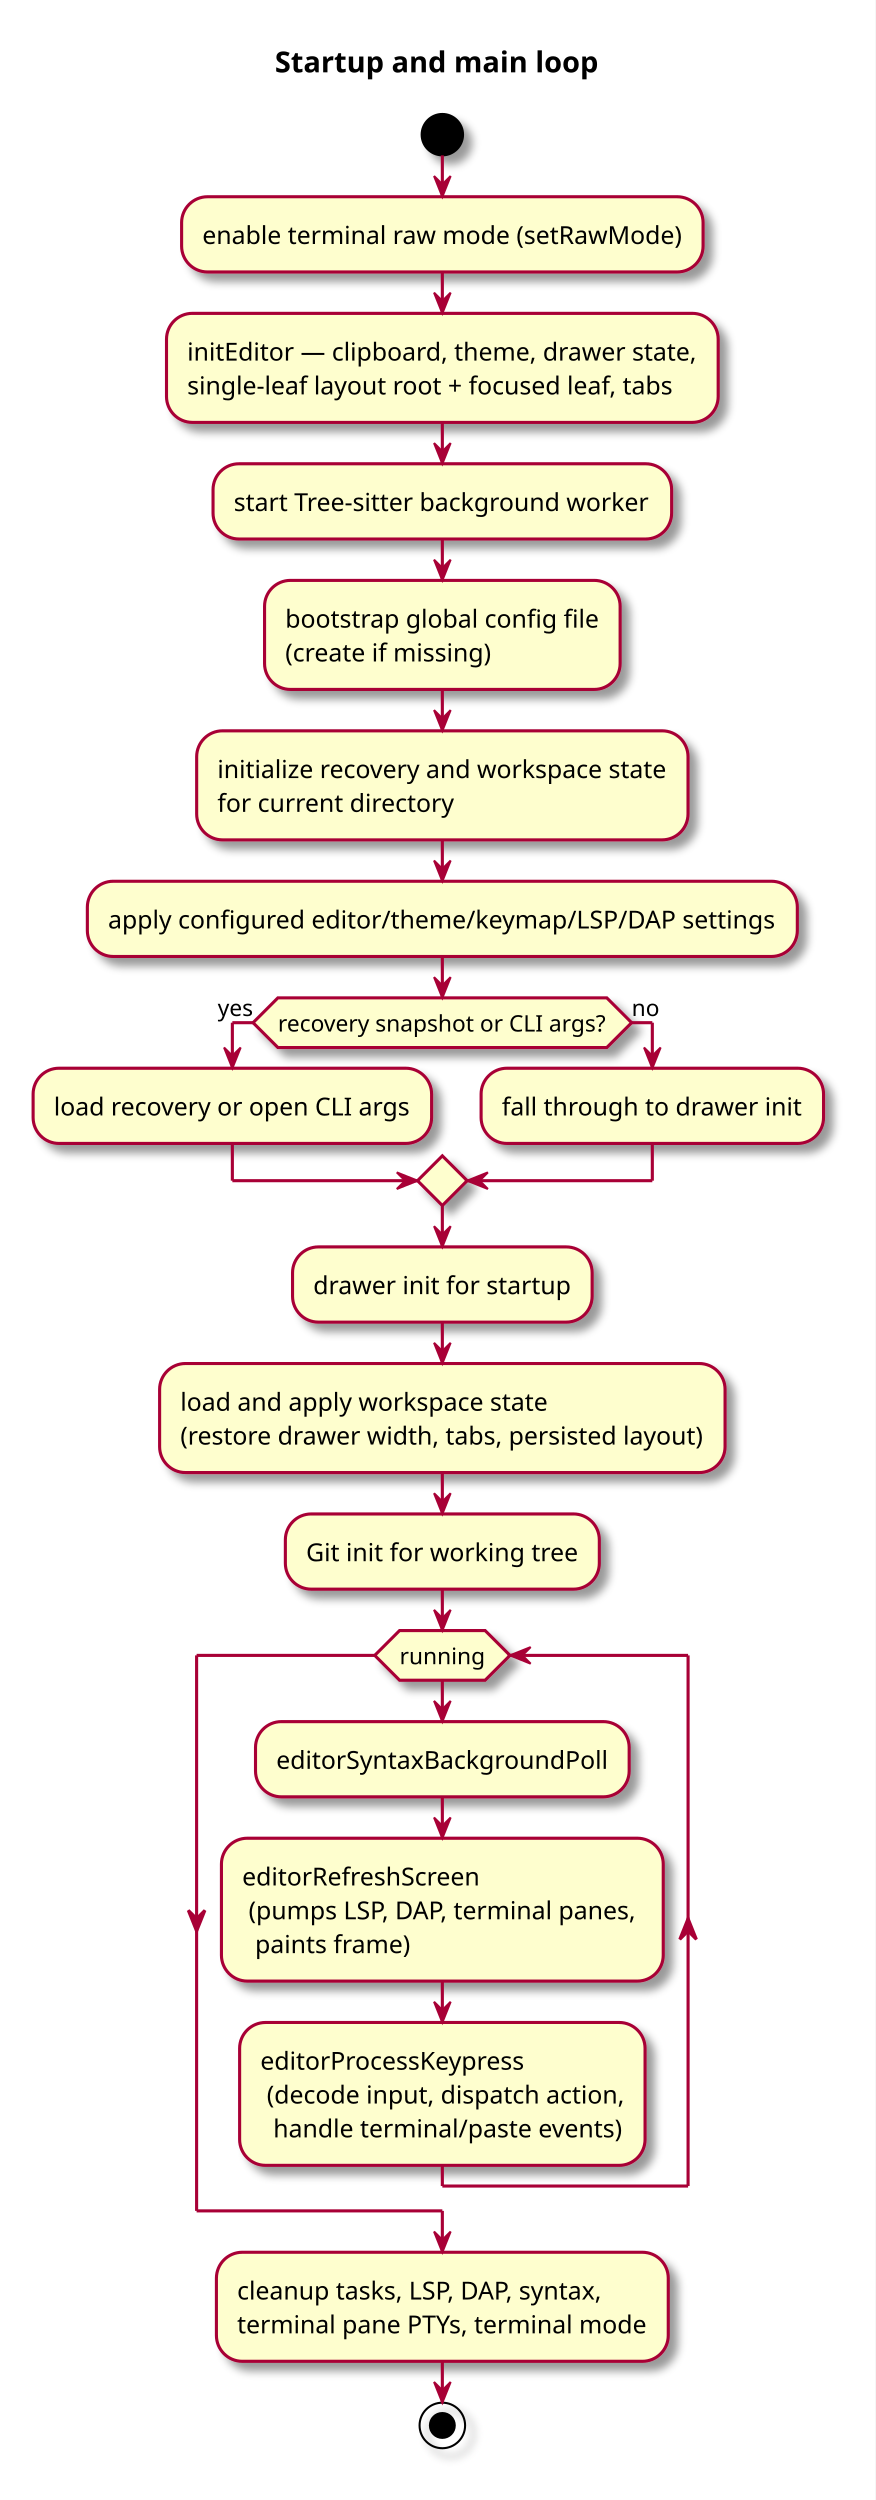
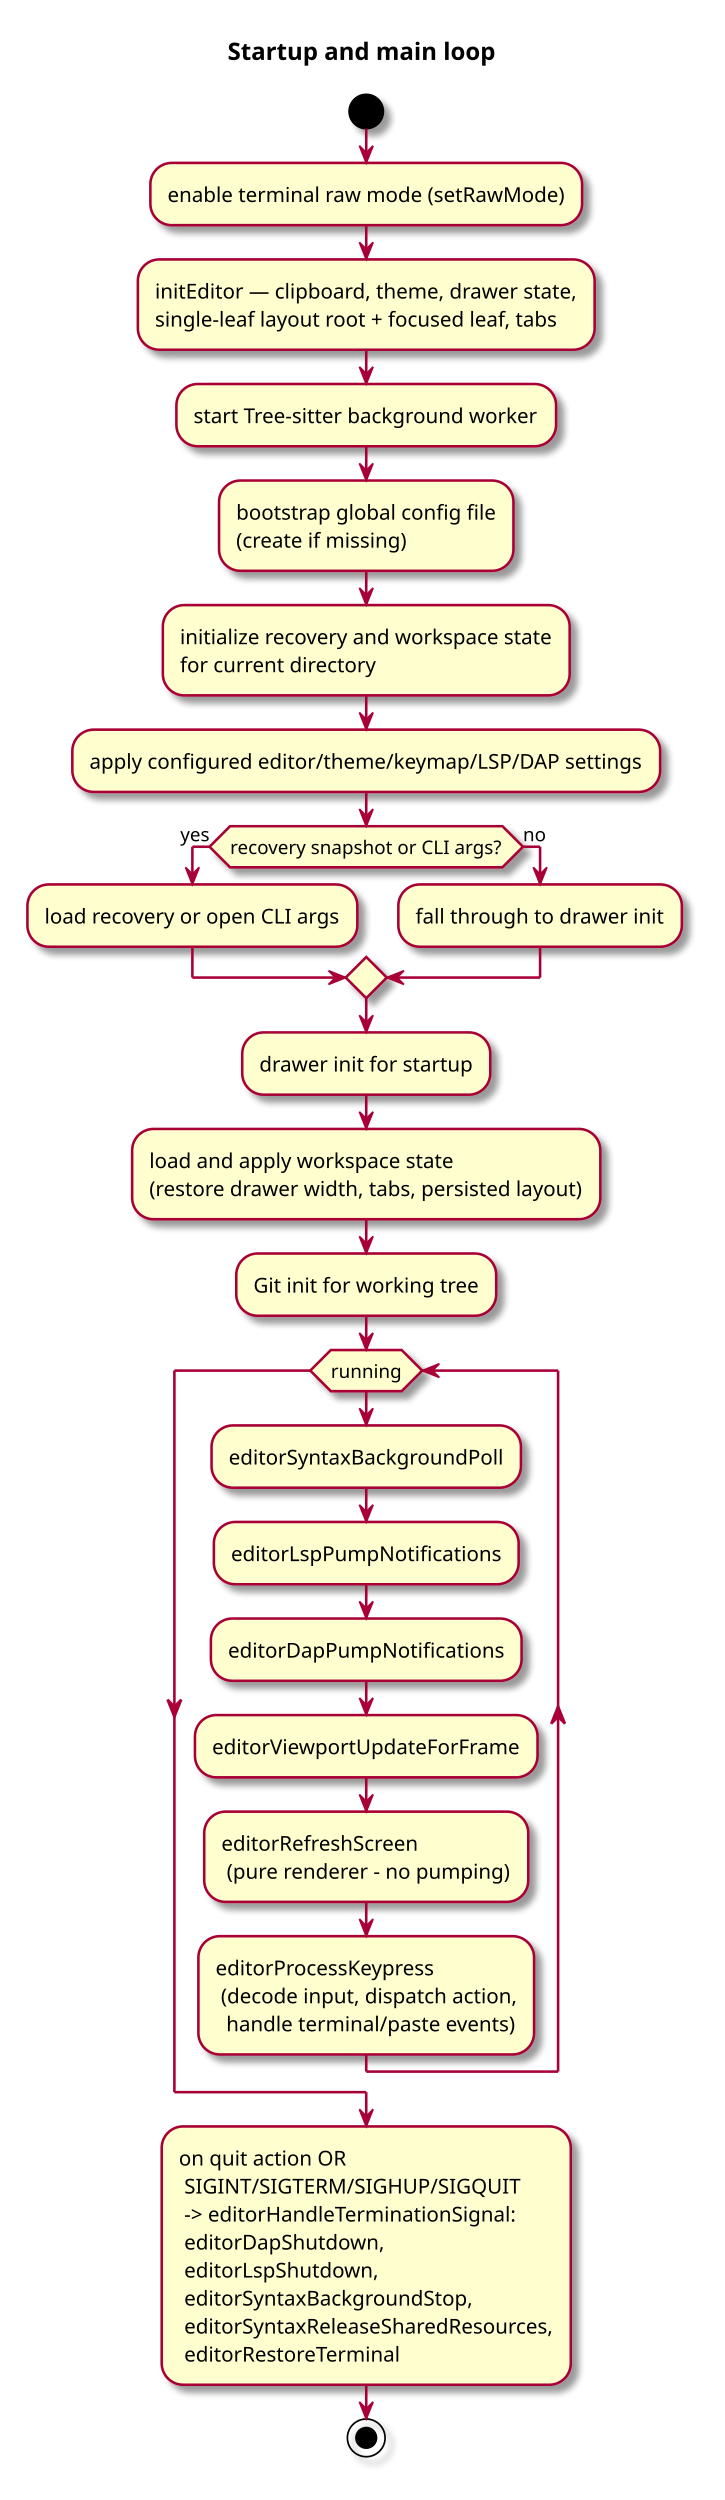
- <svg xmlns="http://www.w3.org/2000/svg" contentStyleType="text/css" data-diagram-type="ACTIVITY" height="1208px" preserveAspectRatio="none" style="width:423px;height:1208px;background:#FFFFFF;" version="1.1" viewBox="0 0 423 1208" width="423px" zoomAndPan="magnify">
+ <svg xmlns="http://www.w3.org/2000/svg" contentStyleType="text/css" data-diagram-type="ACTIVITY" height="1459px" preserveAspectRatio="none" style="width:423px;height:1459px;background:#FFFFFF;" version="1.1" viewBox="0 0 423 1459" width="423px" zoomAndPan="magnify">
  <defs>
-     <filter height="300%" id="f7oy2gi1yg2gf" width="300%" x="-1" y="-1">
+     <filter height="300%" id="femv6jhqu9wc8" width="300%" x="-1" y="-1">
      <feGaussianBlur result="blurOut" stdDeviation="2" />
      <feColorMatrix in="blurOut" result="blurOut2" type="matrix" values="0 0 0 0 0 0 0 0 0 0 0 0 0 0 0 0 0 0 .4 0" />
      <feOffset dx="4" dy="4" in="blurOut2" result="blurOut3" />
      <feBlend in="SourceGraphic" in2="blurOut3" mode="normal" />
    </filter>
  </defs>
  <rect width="100%" height="100%" fill="#FFFFFF" />
  <g>
    <g class="title" data-source-line="3">
      <text fill="#000000" font-family="sans-serif" font-size="14" font-weight="700" lengthAdjust="spacing" textLength="156.309" x="132.812" y="34.966">Startup and main loop</text>
    </g>
-     <ellipse cx="213.738" cy="65.068" fill="#000000" filter="url(#f7oy2gi1yg2gf)" rx="10" ry="10" style="stroke:#000000;stroke-width:1;" />
-     <rect fill="#FEFECE" filter="url(#f7oy2gi1yg2gf)" height="36.344" rx="12.5" ry="12.5" style="stroke:#A80036;stroke-width:1.5;" width="251.974" x="87.751" y="95.068" />
+     <ellipse cx="213.738" cy="65.068" fill="#000000" filter="url(#femv6jhqu9wc8)" rx="10" ry="10" style="stroke:#000000;stroke-width:1;" />
+     <rect fill="#FEFECE" filter="url(#femv6jhqu9wc8)" height="36.344" rx="12.5" ry="12.5" style="stroke:#A80036;stroke-width:1.5;" width="251.974" x="87.751" y="95.068" />
    <text fill="#000000" font-family="sans-serif" font-size="12" lengthAdjust="spacing" textLength="231.974" x="97.751" y="117.896">enable terminal raw mode (setRawMode)</text>
-     <rect fill="#FEFECE" filter="url(#f7oy2gi1yg2gf)" height="52.688" rx="12.5" ry="12.5" style="stroke:#A80036;stroke-width:1.5;" width="266.566" x="80.455" y="151.412" />
+     <rect fill="#FEFECE" filter="url(#femv6jhqu9wc8)" height="52.688" rx="12.5" ry="12.5" style="stroke:#A80036;stroke-width:1.5;" width="266.566" x="80.455" y="151.412" />
    <text fill="#000000" font-family="sans-serif" font-size="12" lengthAdjust="spacing" textLength="246.566" x="90.455" y="174.24">initEditor — clipboard, theme, drawer state,</text>
    <text fill="#000000" font-family="sans-serif" font-size="12" lengthAdjust="spacing" textLength="235.034" x="90.455" y="190.584">single-leaf layout root + focused leaf, tabs</text>
-     <rect fill="#FEFECE" filter="url(#f7oy2gi1yg2gf)" height="36.344" rx="12.5" ry="12.5" style="stroke:#A80036;stroke-width:1.5;" width="221.589" x="102.943" y="224.1" />
+     <rect fill="#FEFECE" filter="url(#femv6jhqu9wc8)" height="36.344" rx="12.5" ry="12.5" style="stroke:#A80036;stroke-width:1.5;" width="221.589" x="102.943" y="224.1" />
    <text fill="#000000" font-family="sans-serif" font-size="12" lengthAdjust="spacing" textLength="201.589" x="112.943" y="246.928">start Tree-sitter background worker</text>
-     <rect fill="#FEFECE" filter="url(#f7oy2gi1yg2gf)" height="52.688" rx="12.5" ry="12.5" style="stroke:#A80036;stroke-width:1.5;" width="171.813" x="127.832" y="280.444" />
+     <rect fill="#FEFECE" filter="url(#femv6jhqu9wc8)" height="52.688" rx="12.5" ry="12.5" style="stroke:#A80036;stroke-width:1.5;" width="171.813" x="127.832" y="280.444" />
    <text fill="#000000" font-family="sans-serif" font-size="12" lengthAdjust="spacing" textLength="151.813" x="137.832" y="303.272">bootstrap global config file</text>
    <text fill="#000000" font-family="sans-serif" font-size="12" lengthAdjust="spacing" textLength="99.685" x="137.832" y="319.617">(create if missing)</text>
-     <rect fill="#FEFECE" filter="url(#f7oy2gi1yg2gf)" height="52.688" rx="12.5" ry="12.5" style="stroke:#A80036;stroke-width:1.5;" width="237.418" x="95.029" y="353.133" />
+     <rect fill="#FEFECE" filter="url(#femv6jhqu9wc8)" height="52.688" rx="12.5" ry="12.5" style="stroke:#A80036;stroke-width:1.5;" width="237.418" x="95.029" y="353.133" />
    <text fill="#000000" font-family="sans-serif" font-size="12" lengthAdjust="spacing" textLength="217.418" x="105.029" y="375.961">initialize recovery and workspace state</text>
    <text fill="#000000" font-family="sans-serif" font-size="12" lengthAdjust="spacing" textLength="114.817" x="105.029" y="392.305">for current directory</text>
-     <rect fill="#FEFECE" filter="url(#f7oy2gi1yg2gf)" height="36.344" rx="12.5" ry="12.5" style="stroke:#A80036;stroke-width:1.5;" width="343.054" x="42.211" y="425.821" />
+     <rect fill="#FEFECE" filter="url(#femv6jhqu9wc8)" height="36.344" rx="12.5" ry="12.5" style="stroke:#A80036;stroke-width:1.5;" width="343.054" x="42.211" y="425.821" />
    <text fill="#000000" font-family="sans-serif" font-size="12" lengthAdjust="spacing" textLength="323.054" x="52.211" y="448.649">apply configured editor/theme/keymap/LSP/DAP settings</text>
-     <polygon fill="#FEFECE" filter="url(#f7oy2gi1yg2gf)" points="134.275,482.165,293.202,482.165,305.202,494.165,293.202,506.165,134.275,506.165,122.275,494.165,134.275,482.165" style="stroke:#A80036;stroke-width:1.5;" />
+     <polygon fill="#FEFECE" filter="url(#femv6jhqu9wc8)" points="134.275,482.165,293.202,482.165,305.202,494.165,293.202,506.165,134.275,506.165,122.275,494.165,134.275,482.165" style="stroke:#A80036;stroke-width:1.5;" />
    <text fill="#000000" font-family="sans-serif" font-size="11" lengthAdjust="spacing" textLength="158.927" x="134.275" y="498.433">recovery snapshot or CLI args?</text>
    <text fill="#000000" font-family="sans-serif" font-size="11" lengthAdjust="spacing" textLength="17.083" x="105.192" y="490.942">yes</text>
    <text fill="#000000" font-family="sans-serif" font-size="11" lengthAdjust="spacing" textLength="13.453" x="305.202" y="490.942">no</text>
-     <rect fill="#FEFECE" filter="url(#f7oy2gi1yg2gf)" height="36.344" rx="12.5" ry="12.5" style="stroke:#A80036;stroke-width:1.5;" width="192.549" x="16" y="516.165" />
+     <rect fill="#FEFECE" filter="url(#femv6jhqu9wc8)" height="36.344" rx="12.5" ry="12.5" style="stroke:#A80036;stroke-width:1.5;" width="192.549" x="16" y="516.165" />
    <text fill="#000000" font-family="sans-serif" font-size="12" lengthAdjust="spacing" textLength="172.549" x="26" y="538.993">load recovery or open CLI args</text>
-     <rect fill="#FEFECE" filter="url(#f7oy2gi1yg2gf)" height="36.344" rx="12.5" ry="12.5" style="stroke:#A80036;stroke-width:1.5;" width="165.465" x="232.469" y="516.165" />
+     <rect fill="#FEFECE" filter="url(#femv6jhqu9wc8)" height="36.344" rx="12.5" ry="12.5" style="stroke:#A80036;stroke-width:1.5;" width="165.465" x="232.469" y="516.165" />
    <text fill="#000000" font-family="sans-serif" font-size="12" lengthAdjust="spacing" textLength="145.465" x="242.469" y="538.993">fall through to drawer init</text>
-     <polygon fill="#FEFECE" filter="url(#f7oy2gi1yg2gf)" points="213.738,558.509,225.738,570.509,213.738,582.509,201.738,570.509,213.738,558.509" style="stroke:#A80036;stroke-width:1.5;" />
-     <rect fill="#FEFECE" filter="url(#f7oy2gi1yg2gf)" height="36.344" rx="12.5" ry="12.5" style="stroke:#A80036;stroke-width:1.5;" width="144.765" x="141.356" y="602.509" />
+     <polygon fill="#FEFECE" filter="url(#femv6jhqu9wc8)" points="213.738,558.509,225.738,570.509,213.738,582.509,201.738,570.509,213.738,558.509" style="stroke:#A80036;stroke-width:1.5;" />
+     <rect fill="#FEFECE" filter="url(#femv6jhqu9wc8)" height="36.344" rx="12.5" ry="12.5" style="stroke:#A80036;stroke-width:1.5;" width="144.765" x="141.356" y="602.509" />
    <text fill="#000000" font-family="sans-serif" font-size="12" lengthAdjust="spacing" textLength="124.765" x="151.356" y="625.337">drawer init for startup</text>
-     <rect fill="#FEFECE" filter="url(#f7oy2gi1yg2gf)" height="52.688" rx="12.5" ry="12.5" style="stroke:#A80036;stroke-width:1.5;" width="273.226" x="77.125" y="658.853" />
+     <rect fill="#FEFECE" filter="url(#femv6jhqu9wc8)" height="52.688" rx="12.5" ry="12.5" style="stroke:#A80036;stroke-width:1.5;" width="273.226" x="77.125" y="658.853" />
    <text fill="#000000" font-family="sans-serif" font-size="12" lengthAdjust="spacing" textLength="177.541" x="87.125" y="681.681">load and apply workspace state</text>
    <text fill="#000000" font-family="sans-serif" font-size="12" lengthAdjust="spacing" textLength="253.226" x="87.125" y="698.025">(restore drawer width, tabs, persisted layout)</text>
-     <rect fill="#FEFECE" filter="url(#f7oy2gi1yg2gf)" height="36.344" rx="12.5" ry="12.5" style="stroke:#A80036;stroke-width:1.5;" width="151.701" x="137.888" y="731.541" />
+     <rect fill="#FEFECE" filter="url(#femv6jhqu9wc8)" height="36.344" rx="12.5" ry="12.5" style="stroke:#A80036;stroke-width:1.5;" width="151.701" x="137.888" y="731.541" />
    <text fill="#000000" font-family="sans-serif" font-size="12" lengthAdjust="spacing" textLength="131.701" x="147.888" y="754.37">Git init for working tree</text>
-     <rect fill="#FEFECE" filter="url(#f7oy2gi1yg2gf)" height="36.344" rx="12.5" ry="12.5" style="stroke:#A80036;stroke-width:1.5;" width="180.549" x="123.463" y="831.885" />
+     <rect fill="#FEFECE" filter="url(#femv6jhqu9wc8)" height="36.344" rx="12.5" ry="12.5" style="stroke:#A80036;stroke-width:1.5;" width="180.549" x="123.463" y="831.885" />
    <text fill="#000000" font-family="sans-serif" font-size="12" lengthAdjust="spacing" textLength="160.549" x="133.464" y="854.714">editorSyntaxBackgroundPoll</text>
-     <rect fill="#FEFECE" filter="url(#f7oy2gi1yg2gf)" height="69.032" rx="12.5" ry="12.5" style="stroke:#A80036;stroke-width:1.5;" width="213.477" x="106.999" y="888.23" />
-     <text fill="#000000" font-family="sans-serif" font-size="12" lengthAdjust="spacing" textLength="115.297" x="116.999" y="911.058">editorRefreshScreen</text>
-     <text fill="#000000" font-family="sans-serif" font-size="12" lengthAdjust="spacing" textLength="190.357" x="120.119" y="927.402">(pumps LSP, DAP, terminal panes,</text>
-     <text fill="#000000" font-family="sans-serif" font-size="12" lengthAdjust="spacing" textLength="75.228" x="123.239" y="943.746">paints frame)</text>
-     <rect fill="#FEFECE" filter="url(#f7oy2gi1yg2gf)" height="69.032" rx="12.5" ry="12.5" style="stroke:#A80036;stroke-width:1.5;" width="195.909" x="115.784" y="977.262" />
-     <text fill="#000000" font-family="sans-serif" font-size="12" lengthAdjust="spacing" textLength="128.209" x="125.784" y="1000.09">editorProcessKeypress</text>
-     <text fill="#000000" font-family="sans-serif" font-size="12" lengthAdjust="spacing" textLength="172.789" x="128.904" y="1016.434">(decode input, dispatch action,</text>
-     <text fill="#000000" font-family="sans-serif" font-size="12" lengthAdjust="spacing" textLength="168.817" x="132.024" y="1032.778">handle terminal/paste events)</text>
-     <polygon fill="#FEFECE" filter="url(#f7oy2gi1yg2gf)" points="193.069,787.885,234.407,787.885,246.407,799.885,234.407,811.885,193.069,811.885,181.069,799.885,193.069,787.885" style="stroke:#A80036;stroke-width:1.5;" />
+     <rect fill="#FEFECE" filter="url(#femv6jhqu9wc8)" height="36.344" rx="12.5" ry="12.5" style="stroke:#A80036;stroke-width:1.5;" width="177.861" x="124.808" y="888.23" />
+     <text fill="#000000" font-family="sans-serif" font-size="12" lengthAdjust="spacing" textLength="157.861" x="134.808" y="911.058">editorLspPumpNotifications</text>
+     <rect fill="#FEFECE" filter="url(#femv6jhqu9wc8)" height="36.344" rx="12.5" ry="12.5" style="stroke:#A80036;stroke-width:1.5;" width="181.317" x="123.079" y="944.574" />
+     <text fill="#000000" font-family="sans-serif" font-size="12" lengthAdjust="spacing" textLength="161.317" x="133.079" y="967.402">editorDapPumpNotifications</text>
+     <rect fill="#FEFECE" filter="url(#femv6jhqu9wc8)" height="36.344" rx="12.5" ry="12.5" style="stroke:#A80036;stroke-width:1.5;" width="199.929" x="113.773" y="1000.918" />
+     <text fill="#000000" font-family="sans-serif" font-size="12" lengthAdjust="spacing" textLength="179.929" x="123.773" y="1023.746">editorViewportUpdateForFrame</text>
+     <rect fill="#FEFECE" filter="url(#femv6jhqu9wc8)" height="52.688" rx="12.5" ry="12.5" style="stroke:#A80036;stroke-width:1.5;" width="189.117" x="119.18" y="1057.262" />
+     <text fill="#000000" font-family="sans-serif" font-size="12" lengthAdjust="spacing" textLength="115.297" x="129.179" y="1080.09">editorRefreshScreen</text>
+     <text fill="#000000" font-family="sans-serif" font-size="12" lengthAdjust="spacing" textLength="165.997" x="132.299" y="1096.434">(pure renderer - no pumping)</text>
+     <rect fill="#FEFECE" filter="url(#femv6jhqu9wc8)" height="69.032" rx="12.5" ry="12.5" style="stroke:#A80036;stroke-width:1.5;" width="195.909" x="115.784" y="1129.95" />
+     <text fill="#000000" font-family="sans-serif" font-size="12" lengthAdjust="spacing" textLength="128.209" x="125.784" y="1152.778">editorProcessKeypress</text>
+     <text fill="#000000" font-family="sans-serif" font-size="12" lengthAdjust="spacing" textLength="172.789" x="128.904" y="1169.122">(decode input, dispatch action,</text>
+     <text fill="#000000" font-family="sans-serif" font-size="12" lengthAdjust="spacing" textLength="168.817" x="132.024" y="1185.466">handle terminal/paste events)</text>
+     <polygon fill="#FEFECE" filter="url(#femv6jhqu9wc8)" points="193.069,787.885,234.407,787.885,246.407,799.885,234.407,811.885,193.069,811.885,181.069,799.885,193.069,787.885" style="stroke:#A80036;stroke-width:1.5;" />
    <text fill="#000000" font-family="sans-serif" font-size="11" lengthAdjust="spacing" textLength="41.338" x="193.069" y="804.154">running</text>
-     <rect fill="#FEFECE" filter="url(#f7oy2gi1yg2gf)" height="52.688" rx="12.5" ry="12.5" style="stroke:#A80036;stroke-width:1.5;" width="218.325" x="104.575" y="1088.294" />
-     <text fill="#000000" font-family="sans-serif" font-size="12" lengthAdjust="spacing" textLength="179.401" x="114.575" y="1111.122">cleanup tasks, LSP, DAP, syntax,</text>
-     <text fill="#000000" font-family="sans-serif" font-size="12" lengthAdjust="spacing" textLength="198.325" x="114.575" y="1127.466">terminal pane PTYs, terminal mode</text>
-     <ellipse cx="213.738" cy="1171.983" fill="none" filter="url(#f7oy2gi1yg2gf)" rx="11" ry="11" style="stroke:#000000;stroke-width:1;" />
-     <ellipse cx="213.738" cy="1171.983" fill="#000000" rx="6" ry="6" style="stroke:#000000;stroke-width:1;" />
+     <rect fill="#FEFECE" filter="url(#femv6jhqu9wc8)" height="150.753" rx="12.5" ry="12.5" style="stroke:#A80036;stroke-width:1.5;" width="238.738" x="94.369" y="1240.983" />
+     <text fill="#000000" font-family="sans-serif" font-size="12" lengthAdjust="spacing" textLength="97.693" x="104.369" y="1263.811">on quit action OR</text>
+     <text fill="#000000" font-family="sans-serif" font-size="12" lengthAdjust="spacing" textLength="196.321" x="107.489" y="1280.155">SIGINT/SIGTERM/SIGHUP/SIGQUIT</text>
+     <text fill="#000000" font-family="sans-serif" font-size="12" lengthAdjust="spacing" textLength="194.413" x="107.489" y="1296.499">-&gt; editorHandleTerminationSignal:</text>
+     <text fill="#000000" font-family="sans-serif" font-size="12" lengthAdjust="spacing" textLength="117.121" x="107.489" y="1312.843">editorDapShutdown,</text>
+     <text fill="#000000" font-family="sans-serif" font-size="12" lengthAdjust="spacing" textLength="113.665" x="107.489" y="1329.187">editorLspShutdown,</text>
+     <text fill="#000000" font-family="sans-serif" font-size="12" lengthAdjust="spacing" textLength="168.613" x="107.489" y="1345.531">editorSyntaxBackgroundStop,</text>
+     <text fill="#000000" font-family="sans-serif" font-size="12" lengthAdjust="spacing" textLength="215.618" x="107.489" y="1361.875">editorSyntaxReleaseSharedResources,</text>
+     <text fill="#000000" font-family="sans-serif" font-size="12" lengthAdjust="spacing" textLength="127.045" x="107.489" y="1378.219">editorRestoreTerminal</text>
+     <ellipse cx="213.738" cy="1422.736" fill="none" filter="url(#femv6jhqu9wc8)" rx="11" ry="11" style="stroke:#000000;stroke-width:1;" />
+     <ellipse cx="213.738" cy="1422.736" fill="#000000" rx="6" ry="6" style="stroke:#000000;stroke-width:1;" />
    <line style="stroke:#A80036;stroke-width:1.5;" x1="213.738" x2="213.738" y1="75.068" y2="95.068" />
    <polygon fill="#A80036" points="209.738,85.068,213.738,95.068,217.738,85.068,213.738,89.068" style="stroke:#A80036;stroke-width:1;" />
    <line style="stroke:#A80036;stroke-width:1.5;" x1="213.738" x2="213.738" y1="131.412" y2="151.412" />
    <polygon fill="#A80036" points="209.738,141.412,213.738,151.412,217.738,141.412,213.738,145.412" style="stroke:#A80036;stroke-width:1;" />
    <line style="stroke:#A80036;stroke-width:1.5;" x1="213.738" x2="213.738" y1="204.1" y2="224.1" />
    <polygon fill="#A80036" points="209.738,214.1,213.738,224.1,217.738,214.1,213.738,218.1" style="stroke:#A80036;stroke-width:1;" />
    <line style="stroke:#A80036;stroke-width:1.5;" x1="213.738" x2="213.738" y1="260.444" y2="280.444" />
    <polygon fill="#A80036" points="209.738,270.444,213.738,280.444,217.738,270.444,213.738,274.444" style="stroke:#A80036;stroke-width:1;" />
    <line style="stroke:#A80036;stroke-width:1.5;" x1="213.738" x2="213.738" y1="333.133" y2="353.133" />
    <polygon fill="#A80036" points="209.738,343.133,213.738,353.133,217.738,343.133,213.738,347.133" style="stroke:#A80036;stroke-width:1;" />
    <line style="stroke:#A80036;stroke-width:1.5;" x1="213.738" x2="213.738" y1="405.821" y2="425.821" />
    <polygon fill="#A80036" points="209.738,415.821,213.738,425.821,217.738,415.821,213.738,419.821" style="stroke:#A80036;stroke-width:1;" />
    <line style="stroke:#A80036;stroke-width:1.5;" x1="122.275" x2="112.275" y1="494.165" y2="494.165" />
    <line style="stroke:#A80036;stroke-width:1.5;" x1="112.275" x2="112.275" y1="494.165" y2="516.165" />
    <polygon fill="#A80036" points="108.275,506.165,112.275,516.165,116.275,506.165,112.275,510.165" style="stroke:#A80036;stroke-width:1;" />
    <line style="stroke:#A80036;stroke-width:1.5;" x1="305.202" x2="315.202" y1="494.165" y2="494.165" />
    <line style="stroke:#A80036;stroke-width:1.5;" x1="315.202" x2="315.202" y1="494.165" y2="516.165" />
    <polygon fill="#A80036" points="311.202,506.165,315.202,516.165,319.202,506.165,315.202,510.165" style="stroke:#A80036;stroke-width:1;" />
    <line style="stroke:#A80036;stroke-width:1.5;" x1="112.275" x2="112.275" y1="552.509" y2="570.509" />
    <line style="stroke:#A80036;stroke-width:1.5;" x1="112.275" x2="201.738" y1="570.509" y2="570.509" />
    <polygon fill="#A80036" points="191.738,566.509,201.738,570.509,191.738,574.509,195.738,570.509" style="stroke:#A80036;stroke-width:1;" />
    <line style="stroke:#A80036;stroke-width:1.5;" x1="315.202" x2="315.202" y1="552.509" y2="570.509" />
    <line style="stroke:#A80036;stroke-width:1.5;" x1="315.202" x2="225.738" y1="570.509" y2="570.509" />
    <polygon fill="#A80036" points="235.738,566.509,225.738,570.509,235.738,574.509,231.738,570.509" style="stroke:#A80036;stroke-width:1;" />
    <line style="stroke:#A80036;stroke-width:1.5;" x1="213.738" x2="213.738" y1="462.165" y2="482.165" />
    <polygon fill="#A80036" points="209.738,472.165,213.738,482.165,217.738,472.165,213.738,476.165" style="stroke:#A80036;stroke-width:1;" />
    <line style="stroke:#A80036;stroke-width:1.5;" x1="213.738" x2="213.738" y1="582.509" y2="602.509" />
    <polygon fill="#A80036" points="209.738,592.509,213.738,602.509,217.738,592.509,213.738,596.509" style="stroke:#A80036;stroke-width:1;" />
    <line style="stroke:#A80036;stroke-width:1.5;" x1="213.738" x2="213.738" y1="638.853" y2="658.853" />
    <polygon fill="#A80036" points="209.738,648.853,213.738,658.853,217.738,648.853,213.738,652.853" style="stroke:#A80036;stroke-width:1;" />
    <line style="stroke:#A80036;stroke-width:1.5;" x1="213.738" x2="213.738" y1="711.541" y2="731.541" />
    <polygon fill="#A80036" points="209.738,721.541,213.738,731.541,217.738,721.541,213.738,725.541" style="stroke:#A80036;stroke-width:1;" />
    <line style="stroke:#A80036;stroke-width:1.5;" x1="213.738" x2="213.738" y1="868.23" y2="888.23" />
    <polygon fill="#A80036" points="209.738,878.23,213.738,888.23,217.738,878.23,213.738,882.23" style="stroke:#A80036;stroke-width:1;" />
-     <line style="stroke:#A80036;stroke-width:1.5;" x1="213.738" x2="213.738" y1="957.262" y2="977.262" />
-     <polygon fill="#A80036" points="209.738,967.262,213.738,977.262,217.738,967.262,213.738,971.262" style="stroke:#A80036;stroke-width:1;" />
+     <line style="stroke:#A80036;stroke-width:1.5;" x1="213.738" x2="213.738" y1="924.574" y2="944.574" />
+     <polygon fill="#A80036" points="209.738,934.574,213.738,944.574,217.738,934.574,213.738,938.574" style="stroke:#A80036;stroke-width:1;" />
+     <line style="stroke:#A80036;stroke-width:1.5;" x1="213.738" x2="213.738" y1="980.918" y2="1000.918" />
+     <polygon fill="#A80036" points="209.738,990.918,213.738,1000.918,217.738,990.918,213.738,994.918" style="stroke:#A80036;stroke-width:1;" />
+     <line style="stroke:#A80036;stroke-width:1.5;" x1="213.738" x2="213.738" y1="1037.262" y2="1057.262" />
+     <polygon fill="#A80036" points="209.738,1047.262,213.738,1057.262,217.738,1047.262,213.738,1051.262" style="stroke:#A80036;stroke-width:1;" />
+     <line style="stroke:#A80036;stroke-width:1.5;" x1="213.738" x2="213.738" y1="1109.95" y2="1129.95" />
+     <polygon fill="#A80036" points="209.738,1119.95,213.738,1129.95,217.738,1119.95,213.738,1123.95" style="stroke:#A80036;stroke-width:1;" />
    <line style="stroke:#A80036;stroke-width:1.5;" x1="213.738" x2="213.738" y1="811.885" y2="831.885" />
    <polygon fill="#A80036" points="209.738,821.885,213.738,831.885,217.738,821.885,213.738,825.885" style="stroke:#A80036;stroke-width:1;" />
-     <line style="stroke:#A80036;stroke-width:1.5;" x1="213.738" x2="213.738" y1="1046.294" y2="1056.294" />
-     <line style="stroke:#A80036;stroke-width:1.5;" x1="213.738" x2="332.477" y1="1056.294" y2="1056.294" />
-     <polygon fill="#A80036" points="328.477,937.09,332.477,927.09,336.477,937.09,332.477,933.09" style="stroke:#A80036;stroke-width:1.5;" />
-     <line style="stroke:#A80036;stroke-width:1.5;" x1="332.477" x2="332.477" y1="799.885" y2="1056.294" />
-     <line style="stroke:#A80036;stroke-width:1.5;" x1="332.477" x2="246.407" y1="799.885" y2="799.885" />
+     <line style="stroke:#A80036;stroke-width:1.5;" x1="213.738" x2="213.738" y1="1198.983" y2="1208.983" />
+     <line style="stroke:#A80036;stroke-width:1.5;" x1="213.738" x2="325.703" y1="1208.983" y2="1208.983" />
+     <polygon fill="#A80036" points="321.703,1005.934,325.703,995.934,329.703,1005.934,325.703,1001.934" style="stroke:#A80036;stroke-width:1.5;" />
+     <line style="stroke:#A80036;stroke-width:1.5;" x1="325.703" x2="325.703" y1="799.885" y2="1208.983" />
+     <line style="stroke:#A80036;stroke-width:1.5;" x1="325.703" x2="246.407" y1="799.885" y2="799.885" />
    <polygon fill="#A80036" points="256.407,795.885,246.407,799.885,256.407,803.885,252.407,799.885" style="stroke:#A80036;stroke-width:1;" />
-     <line style="stroke:#A80036;stroke-width:1.5;" x1="181.069" x2="94.999" y1="799.885" y2="799.885" />
-     <polygon fill="#A80036" points="90.999,923.09,94.999,933.09,98.999,923.09,94.999,927.09" style="stroke:#A80036;stroke-width:1.5;" />
-     <line style="stroke:#A80036;stroke-width:1.5;" x1="94.999" x2="94.999" y1="799.885" y2="1068.294" />
-     <line style="stroke:#A80036;stroke-width:1.5;" x1="94.999" x2="213.738" y1="1068.294" y2="1068.294" />
-     <line style="stroke:#A80036;stroke-width:1.5;" x1="213.738" x2="213.738" y1="1068.294" y2="1088.294" />
-     <polygon fill="#A80036" points="209.738,1078.294,213.738,1088.294,217.738,1078.294,213.738,1082.294" style="stroke:#A80036;stroke-width:1;" />
+     <line style="stroke:#A80036;stroke-width:1.5;" x1="181.069" x2="101.773" y1="799.885" y2="799.885" />
+     <polygon fill="#A80036" points="97.773,991.934,101.773,1001.934,105.773,991.934,101.773,995.934" style="stroke:#A80036;stroke-width:1.5;" />
+     <line style="stroke:#A80036;stroke-width:1.5;" x1="101.773" x2="101.773" y1="799.885" y2="1220.983" />
+     <line style="stroke:#A80036;stroke-width:1.5;" x1="101.773" x2="213.738" y1="1220.983" y2="1220.983" />
+     <line style="stroke:#A80036;stroke-width:1.5;" x1="213.738" x2="213.738" y1="1220.983" y2="1240.983" />
+     <polygon fill="#A80036" points="209.738,1230.983,213.738,1240.983,217.738,1230.983,213.738,1234.983" style="stroke:#A80036;stroke-width:1;" />
    <line style="stroke:#A80036;stroke-width:1.5;" x1="213.738" x2="213.738" y1="767.885" y2="787.885" />
    <polygon fill="#A80036" points="209.738,777.885,213.738,787.885,217.738,777.885,213.738,781.885" style="stroke:#A80036;stroke-width:1;" />
-     <line style="stroke:#A80036;stroke-width:1.5;" x1="213.738" x2="213.738" y1="1140.983" y2="1160.983" />
-     <polygon fill="#A80036" points="209.738,1150.983,213.738,1160.983,217.738,1150.983,213.738,1154.983" style="stroke:#A80036;stroke-width:1;" />
+     <line style="stroke:#A80036;stroke-width:1.5;" x1="213.738" x2="213.738" y1="1391.736" y2="1411.736" />
+     <polygon fill="#A80036" points="209.738,1401.736,213.738,1411.736,217.738,1401.736,213.738,1405.736" style="stroke:#A80036;stroke-width:1;" />
  </g>
</svg>
